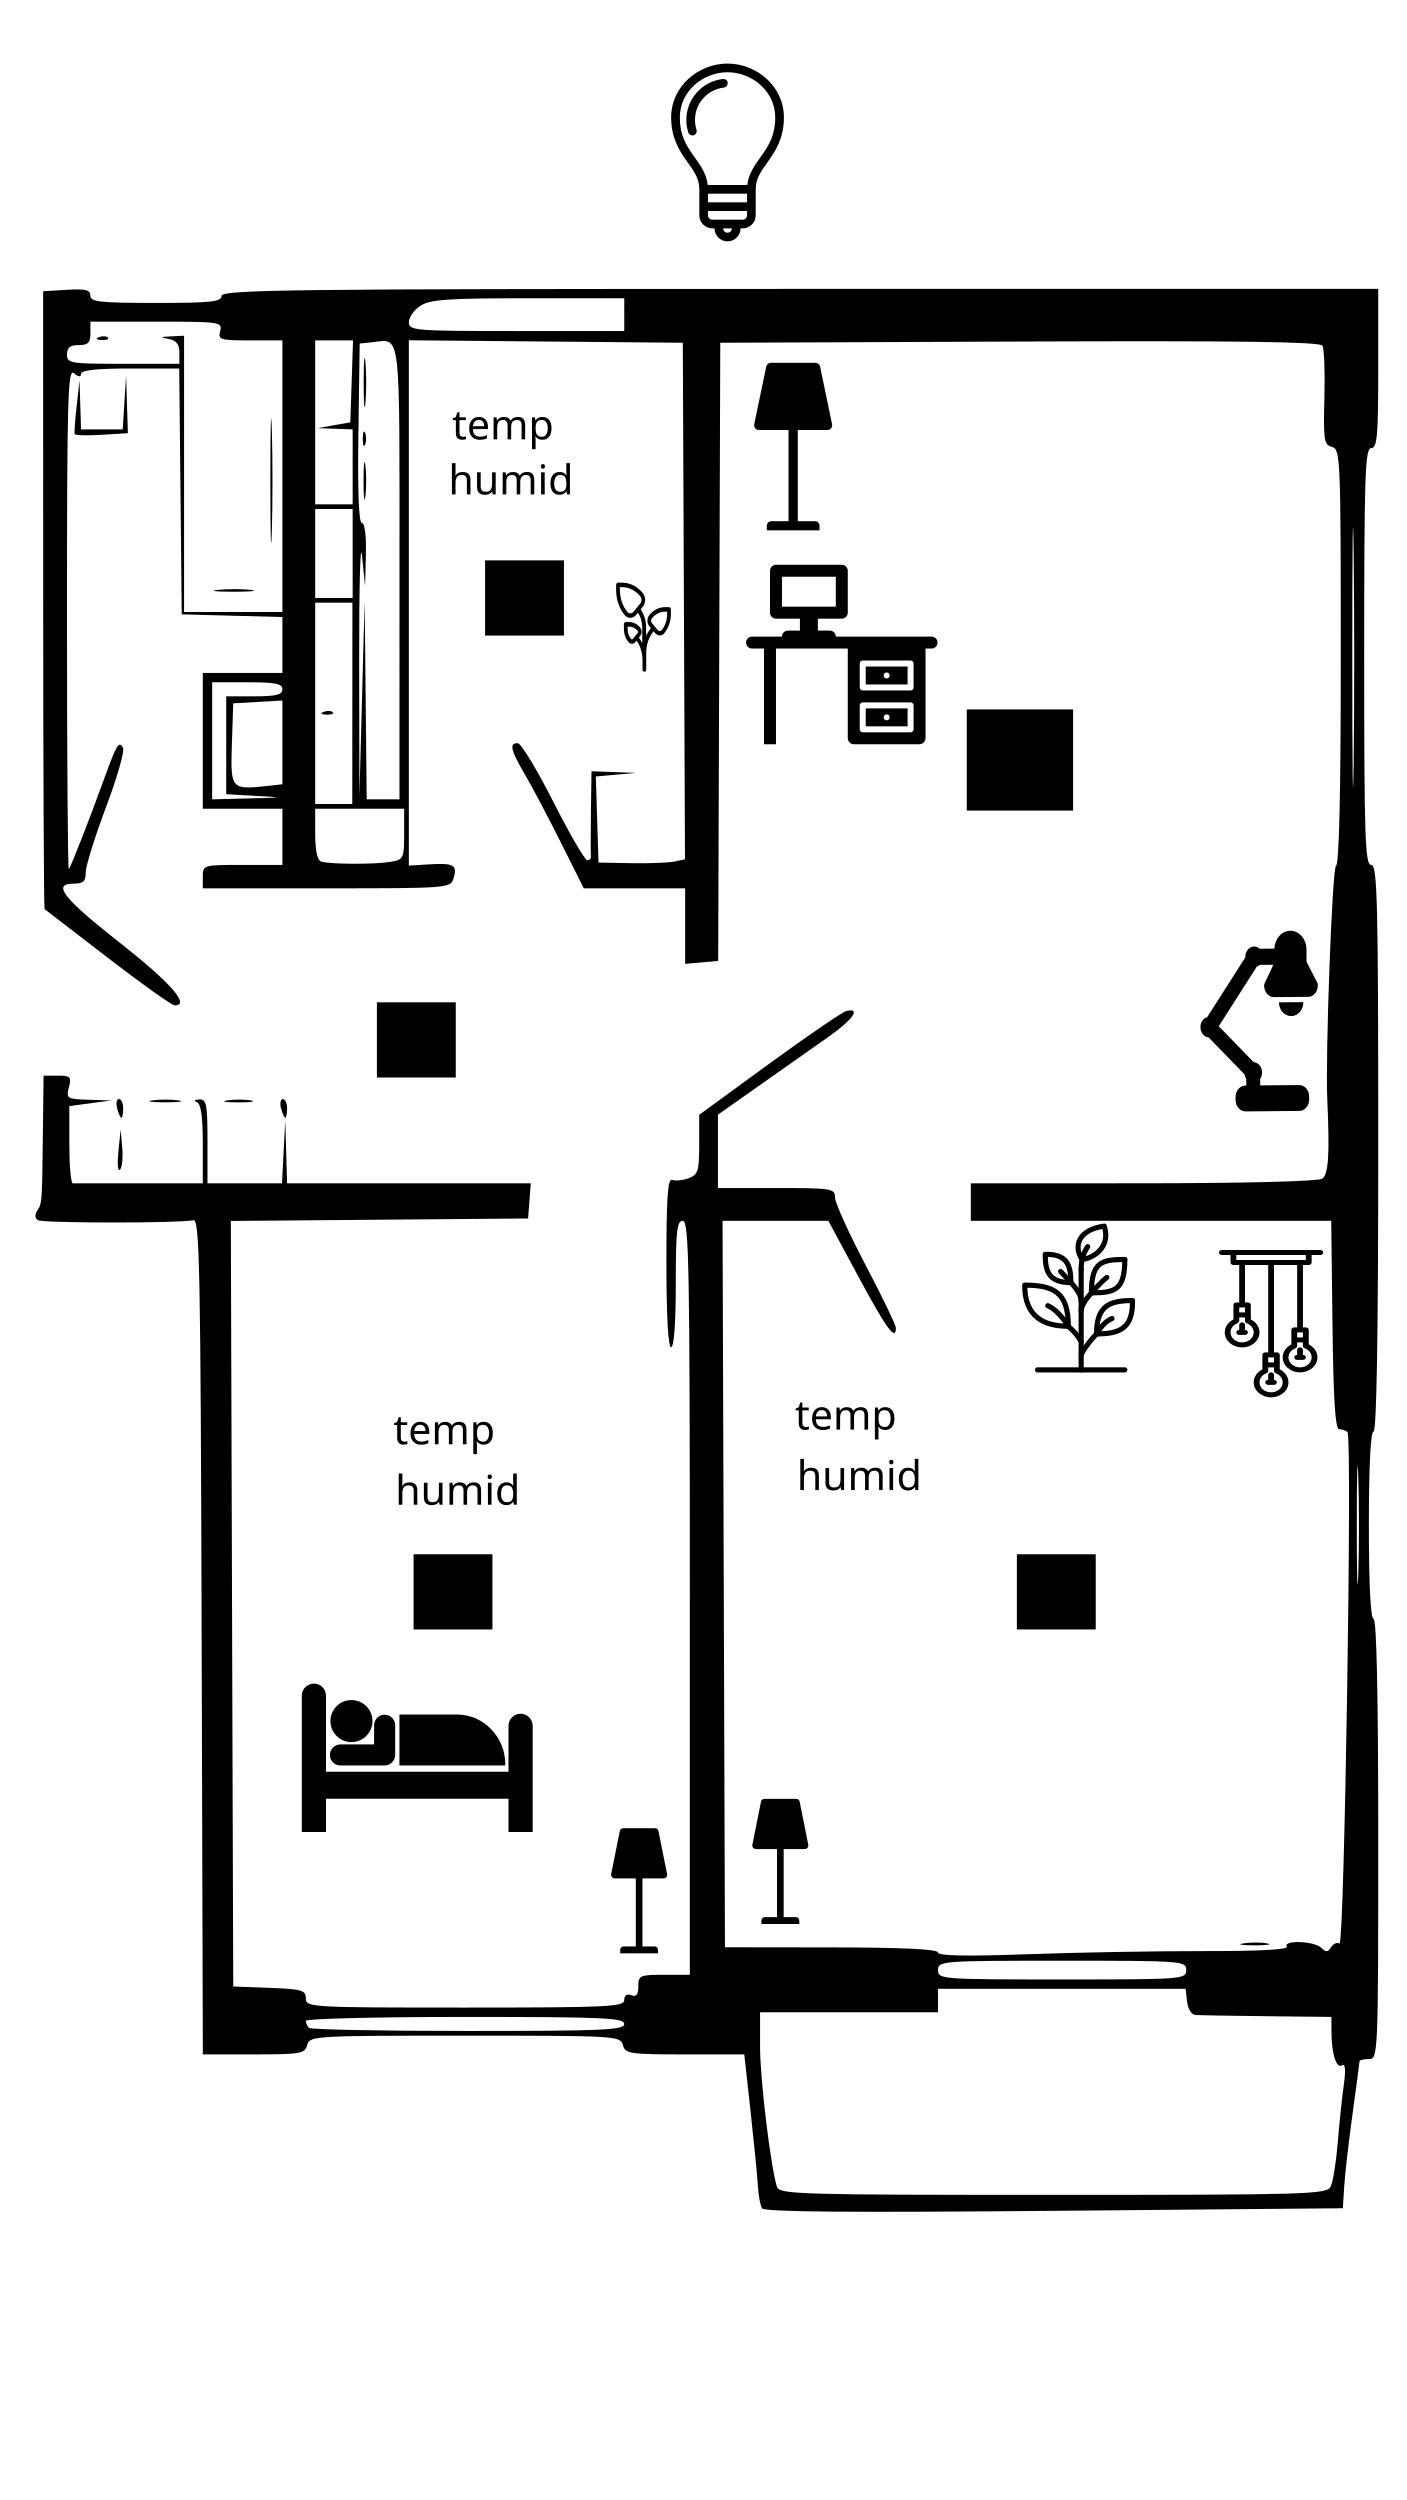
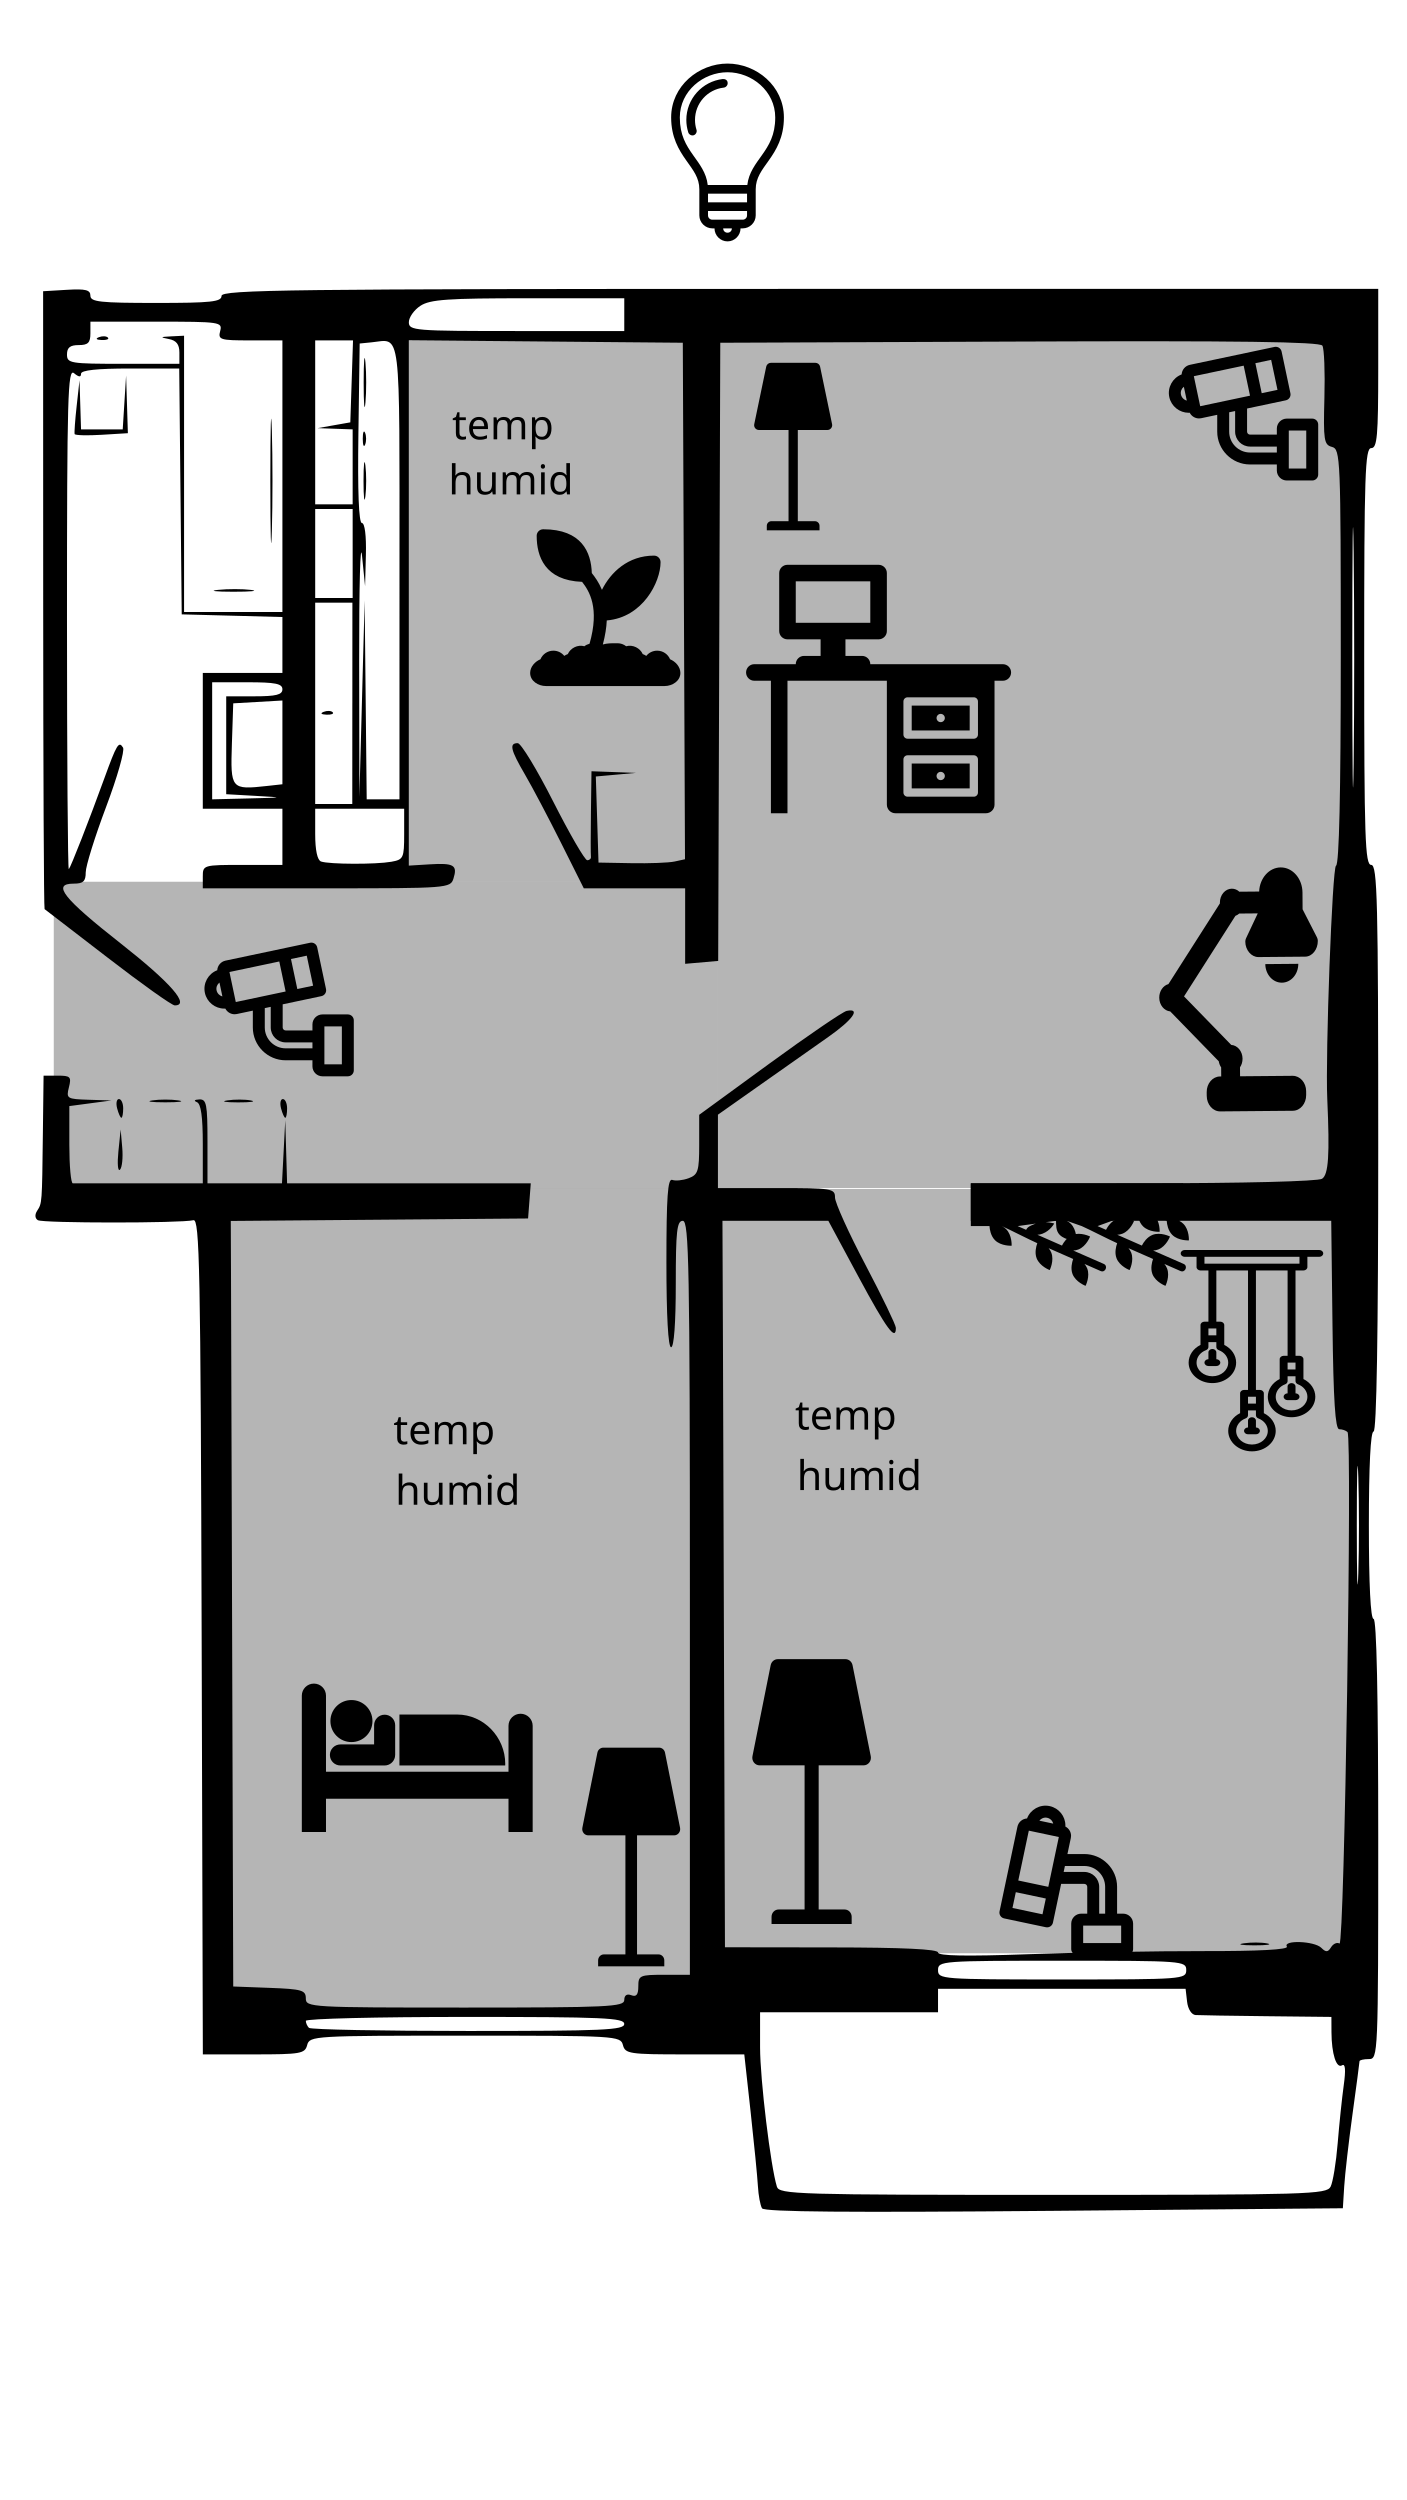
- <svg xmlns="http://www.w3.org/2000/svg" width="1440" height="2559" viewBox="0 0 1440 2559" version="1.1" id="svg8">
-   <defs id="defs2" />
+ <svg xmlns="http://www.w3.org/2000/svg" xmlns:xlink="http://www.w3.org/1999/xlink" width="1440" height="2559" viewBox="0 0 1440 2559" version="1.1" id="svg8">
+   <defs id="defs2">
+     <linearGradient id="linearGradient4619">
+       <stop style="stop-color:#000000;stop-opacity:1;" offset="0" id="stop4615" />
+       <stop style="stop-color:#000000;stop-opacity:0;" offset="1" id="stop4617" />
+     </linearGradient>
+     <radialGradient xlink:href="#linearGradient4619" id="radialGradient4623" cx="1058.161" cy="-73.185" fx="1058.161" fy="-73.185" r="318.552" gradientTransform="matrix(1,0,0,1.175269,0,12.82711)" gradientUnits="userSpaceOnUse" />
+   </defs>
+   <g id="layer2">
+     <rect id="light.living_room_panel" width="648.546" height="782.336" x="739.608" y="1217.017" style="opacity:0.291;fill:#000000;fill-opacity:1;stroke-width:1.031" ry="0" />
+     <rect id="light.pc_room_panel_3" width="643.317" height="872.858" x="734.874" y="343.217" style="opacity:0.291;fill:#000000;fill-opacity:1;stroke-width:1.085" ry="0" />
+     <rect id="light.hallway_panel" width="679.84" height="313.524" x="55.034" y="902.551" style="opacity:0.291;fill:#000000;fill-opacity:1;stroke-width:0.668" ry="0" />
+     <rect id="light.bedroom_panel" width="469.825" height="845.397" x="236.288" y="1216.038" style="opacity:0.291;fill:#000000;fill-opacity:1;stroke-width:0.912" ry="0" />
+     <rect id="light.kitchen_panel" width="282.655" height="554.282" x="418.5" y="348.302" style="opacity:0.291;fill:#000000;fill-opacity:1;stroke-width:0.573" ry="0" />
+   </g>
  <g id="layer1" transform="translate(0,1697.2)">
    <path style="fill:#000000;stroke-width:4.794" d="m 780.024,563.232 c -1.772,-2.867 -3.674,-13.066 -4.225,-22.664 -0.551,-9.598 -3.915,-43.875 -7.475,-76.171 l -6.472,-58.721 H 700.987 c -56.834,0 -61.031,-0.634 -63.372,-9.587 -2.444,-9.344 -6.539,-9.587 -161.592,-9.587 -155.053,0 -159.148,0.243 -161.592,9.587 -2.313,8.846 -6.539,9.587 -54.651,9.587 h -52.144 l -1.225,-427.825 c -1.08,-377.476 -2.07,-427.615 -8.415,-426.045 -12.76,3.157 -154.142,3.118 -159.259,-0.036 -2.984,-1.845 -3.279,-5.651 -0.741,-9.587 5.101,-7.912 5.015,-6.749 5.896,-79.629 l 0.71,-58.723 h 14.472 c 13.043,0 14.175,1.183 11.464,11.984 -2.883,11.487 -2.042,12.014 20.281,12.704 l 23.289,0.719 -21.571,2.875 -21.571,2.875 v 39.547 c 0,21.751 1.618,39.547 3.595,39.547 1.977,0 32.716,0 68.308,0 h 64.713 v -40.346 c 0,-27.791 -1.864,-41.098 -5.992,-42.764 -3.579,-1.444 -2.615,-2.57 2.397,-2.796 7.396,-0.333 8.389,4.728 8.389,42.764 v 43.142 h 38.129 38.129 l 1.678,-32.356 1.678,-32.357 0.938,32.357 0.939,32.356 h 124.714 124.714 l -1.379,17.976 -1.379,17.976 -152.126,1.266 -152.126,1.266 1.227,391.806 1.227,391.806 37.15,1.4 c 33.212,1.252 37.15,2.395 37.15,10.785 0,9.134 4.363,9.386 162.981,9.386 146.499,0 162.981,-0.779 162.981,-7.703 0,-4.878 2.637,-6.691 7.19,-4.944 5.195,1.993 7.19,-0.525 7.19,-9.074 0,-11.148 1.527,-11.833 26.365,-11.833 h 26.365 V -61.688 c 0,-339.81 -0.859,-385.881 -7.19,-385.881 -6.036,0 -7.19,10.386 -7.19,64.713 0,39.946 -1.835,64.713 -4.794,64.713 -3.019,0 -4.794,-32.128 -4.794,-86.797 0,-67.457 1.335,-86.289 5.992,-84.517 3.296,1.254 10.845,0.476 16.777,-1.73 9.632,-3.58 10.785,-7.265 10.785,-34.447 v -30.438 l 71.829,-52.406 c 39.506,-28.823 75.098,-53.103 79.094,-53.956 14.926,-3.184 6.436,8.929 -18.587,26.519 -14.219,9.995 -45.496,32.017 -69.507,48.937 l -43.655,30.764 v 37.544 37.544 h 59.919 c 56.899,0 59.919,0.487 59.919,9.672 0,5.319 14.021,36.319 31.158,68.887 17.137,32.568 31.158,61.651 31.158,64.628 0,14.038 -9.611,0.913 -38.157,-52.112 l -30.966,-57.52 H 793.757 739.608 l 1.228,371.797 1.228,371.797 109.053,0.145 c 73.366,0.091 109.053,1.799 109.053,5.209 0,3.502 28.522,4.043 92.276,1.752 50.752,-1.825 131.75,-3.257 179.995,-3.183 56.377,0.091 86.677,-1.551 84.803,-4.585 -4.302,-6.961 28.181,-5.825 35.238,1.232 4.74,4.74 6.778,4.615 10.01,-0.614 2.232,-3.611 6.107,-5.3 8.611,-3.752 5.006,3.094 13.191,-518.596 8.214,-523.573 -1.598,-1.598 -5.423,-2.907 -8.499,-2.907 -4.054,0 -5.947,-29.327 -6.882,-106.657 l -1.29,-106.657 H 1178.187 993.727 v -19.174 -19.174 l 176.163,-0.072 c 102.573,-0.036 179.167,-1.971 183.353,-4.616 6.625,-4.185 7.942,-24.267 5.355,-81.594 -2.062,-45.685 5.123,-237.578 8.944,-238.851 3.208,-1.069 4.876,-74.282 4.876,-213.98 0,-203.869 -0.36,-212.449 -9.019,-214.713 -8.185,-2.14 -8.9,-6.795 -7.731,-50.285 0.708,-26.359 -0.223,-50.372 -2.071,-53.362 -2.461,-3.982 -85.358,-5.106 -309.842,-4.202 l -306.482,1.234 -1.069,316.374 -1.069,316.375 -16.908,1.488 -16.908,1.487 v -38.638 -38.638 h -51.875 -51.875 l -23.387,-46.737 c -12.863,-25.706 -29.426,-57.078 -36.806,-69.717 -14.824,-25.388 -16.383,-32.146 -7.414,-32.146 3.303,0 19.672,26.964 36.377,59.919 16.705,32.956 32.338,59.92 34.74,59.92 2.403,0 4.113,-1.618 3.801,-3.595 -0.312,-1.977 -0.312,-22.47 0,-45.539 l 0.567,-41.944 22.769,0.837 22.769,0.837 -20.549,1.844 -20.549,1.843 1.375,44.056 1.375,44.056 33.555,0.63 c 18.455,0.348 38.371,-0.417 44.258,-1.698 l 10.703,-2.328 -1.116,-264.345 -1.116,-264.345 -140.211,-1.27 -140.211,-1.27 v 268.873 268.874 l 21.415,-1.317 c 24.687,-1.518 28.608,0.846 24.238,14.612 -3.091,9.738 -5.834,9.948 -129.864,9.948 H 207.583 v -11.984 c 0,-11.843 0.48,-11.984 40.745,-11.984 h 40.745 v -28.761 -28.761 h -40.745 -40.745 v -69.507 -69.507 h 40.745 40.745 v -28.599 -28.599 l -51.531,-1.361 -51.531,-1.361 -1.277,-125.831 -1.277,-125.831 h -50.253 c -33.961,0 -50.253,1.745 -50.253,5.38 0,3.717 -2.222,3.536 -7.19,-0.587 -6.376,-5.292 -7.19,23.225 -7.19,251.873 0,141.813 0.833,256.942 1.85,255.844 2.089,-2.255 20.775,-50.022 36.287,-92.76 12.801,-35.267 14.9,-38.729 19.235,-31.716 1.895,3.065 -5.925,30.437 -17.377,60.826 -11.452,30.389 -20.821,60.467 -20.821,66.841 0,9.255 -2.485,11.589 -12.335,11.589 -22.562,0 -10.904,14.809 48.29,61.344 51.141,40.204 71.268,63.289 55.179,63.289 -2.973,0 -33.861,-21.983 -68.641,-48.852 -34.78,-26.868 -63.851,-49.233 -64.602,-49.7 -0.75,-0.466 -1.393,-142.962 -1.429,-316.657 l -0.072,-315.809 24.199,-1.449 c 19.299,-1.156 24.199,0.055 24.199,5.992 0,6.371 9.648,7.441 67.11,7.441 56.457,0 67.11,-1.141 67.11,-7.19 0,-6.353 68.974,-7.19 592.004,-7.19 h 592.004 v 81.491 c 0,69.24 -1.082,81.49 -7.19,81.49 -6.284,0 -7.19,26.897 -7.19,213.313 0,186.416 0.906,213.313 7.19,213.313 6.312,0 7.19,35.419 7.19,290.01 0,190.144 -1.651,290.01 -4.793,290.01 -3.036,0 -4.793,35.153 -4.793,95.871 0,60.718 1.757,95.871 4.793,95.871 3.128,0 4.793,78.295 4.793,225.297 0,222.101 -0.145,225.297 -9.587,225.297 -5.273,0 -9.587,1.004 -9.587,2.232 0,1.228 -3.21,25.495 -7.132,53.927 -3.923,28.433 -7.756,61.783 -8.518,74.113 l -1.386,22.417 -295.655,2.644 c -210.453,1.882 -296.583,1.141 -298.877,-2.57 z m 581.979,-22.139 c 2.367,-4.614 5.625,-24.567 7.241,-44.34 1.616,-19.773 4.409,-46.535 6.207,-59.47 2.206,-15.872 1.641,-22.513 -1.734,-20.427 -5.835,3.606 -10.728,-11.745 -10.821,-33.95 l -0.073,-15.579 -65.911,-0.73 c -36.251,-0.402 -69.147,-0.94 -73.102,-1.198 -4.126,-0.268 -7.837,-6.086 -8.707,-13.651 l -1.516,-13.182 H 1086.876 960.165 v 11.984 11.984 h -91.078 -91.077 v 35.983 c 0,32.574 10.769,121.724 17.224,142.577 2.434,7.864 20.111,8.389 282.527,8.389 261.766,0 280.211,-0.544 284.235,-8.389 z M 639.004,374.517 c 0,-6.25 -21.305,-7.19 -162.981,-7.19 -89.639,0 -162.981,1.797 -162.981,3.995 0,2.197 1.439,5.433 3.196,7.19 1.757,1.757 75.099,3.196 162.981,3.196 138.835,0 159.785,-0.942 159.785,-7.19 z M 1214.23,319.391 c 0,-9.346 -3.196,-9.587 -127.029,-9.587 -123.833,0 -127.029,0.241 -127.029,9.587 0,9.346 3.196,9.587 127.029,9.587 123.834,0 127.029,-0.241 127.029,-9.587 z m 176.143,-504.521 c -0.855,-27.024 -1.553,-4.913 -1.553,49.134 0,54.047 0.699,76.158 1.553,49.134 0.855,-27.024 0.855,-71.244 0,-98.268 z M 400.524,-815.096 c 12.471,-2.22 13.182,-3.749 13.182,-28.33 v -25.984 h -45.539 -45.539 v 25.965 c 0,16.45 2.196,26.739 5.992,28.077 8.321,2.933 55.943,3.113 71.903,0.272 z M 1385.596,-1131.53 c -0.761,-60.159 -1.384,-12.311 -1.386,106.329 -10e-4,118.641 0.621,167.862 1.384,109.381 0.763,-58.481 0.763,-155.551 0,-215.71 z m -1024.931,154.265 0.054,-103.061 h -19.049 -19.049 v 103.061 103.062 h 18.987 18.987 l 0.054,-103.062 z m -29.348,8.709 c 3.46,-1.384 7.595,-1.214 9.188,0.379 1.593,1.592 -1.237,2.726 -6.291,2.518 -5.584,-0.23 -6.72,-1.366 -2.896,-2.896 z m -69.806,86.01 -29.96,-1.701 v -50.104 -50.104 h 28.761 c 22.37,0 28.761,-1.598 28.761,-7.191 0,-5.752 -7.19,-7.19 -35.952,-7.19 h -35.952 v 59.92 59.919 l 37.15,-0.924 c 36.713,-0.913 36.797,-0.944 7.19,-2.626 z m 147.402,-228.615 c 0,-255.937 2.106,-238.683 -28.761,-235.612 l -11.984,1.192 -1.303,91.882 c -0.853,60.203 0.386,91.882 3.595,91.882 2.932,0 4.565,12.985 4.07,32.356 l -0.828,32.357 -3.139,-31.158 c -1.727,-17.137 -3.038,31.398 -2.915,107.855 l 0.223,139.013 2.691,-100.665 2.691,-100.665 1.051,101.863 1.051,101.863 h 16.777 16.777 z m -36.814,-93.797 c 0,-17.137 0.87,-24.148 1.933,-15.579 1.063,8.569 1.063,22.59 0,31.158 -1.063,8.568 -1.933,1.558 -1.933,-15.579 z m -0.777,-43.142 c 0,-6.591 1.087,-9.287 2.418,-5.992 1.33,3.296 1.33,8.688 0,11.984 -1.33,3.296 -2.418,0.6 -2.418,-5.992 z m 0.919,-57.523 c 0,-22.41 0.826,-31.578 1.835,-20.373 1.009,11.205 1.009,29.54 0,40.745 -1.009,11.205 -1.835,2.037 -1.835,-20.373 z m -83.165,368.329 v -42.868 l -25.166,1.449 -25.166,1.449 -1.381,41.587 c -1.536,46.29 -0.881,47.068 36.133,42.975 l 15.579,-1.723 z m 0,-272.458 v -139.013 h -33.106 c -30.746,0 -32.927,-0.683 -30.599,-9.587 2.42,-9.253 0.145,-9.587 -65.162,-9.587 H 92.539 v 11.984 c 0,9.587 -2.397,11.984 -11.984,11.984 -8.788,0 -11.984,2.557 -11.984,9.587 0,9.054 3.196,9.587 57.523,9.587 h 57.523 v -11.65 c 0,-8.271 -3.129,-12.253 -10.785,-13.728 -9.247,-1.781 -8.906,-2.171 2.397,-2.73 l 13.182,-0.652 v 141.41 141.41 h 50.332 50.332 z m -65.804,116.34 c 9.946,-1.038 25.045,-1.02 33.555,0.036 8.51,1.058 0.373,1.908 -18.083,1.887 -18.455,-0.016 -25.418,-0.888 -15.472,-1.925 z m 53.46,-111.547 c 0,-56.684 0.694,-79.873 1.54,-51.531 0.848,28.342 0.848,74.719 0,103.061 -0.848,28.342 -1.54,5.153 -1.54,-51.531 z m -175.503,-147.081 c 3.46,-1.384 7.595,-1.214 9.188,0.379 1.593,1.593 -1.239,2.726 -6.292,2.518 -5.584,-0.23 -6.72,-1.366 -2.896,-2.896 z m 259.751,221.381 v -45.539 h -19.174 -19.174 v 45.539 45.539 h 19.174 19.174 z m 0,-88.681 v -38.349 l -17.976,-0.63 -17.976,-0.63 16.777,-2.964 16.777,-2.964 1.384,-41.944 1.384,-41.944 h -19.361 -19.361 v 83.887 83.887 h 19.174 19.174 z m 278.026,-155.79 v -16.777 h -98.437 c -82.542,0 -100.344,1.25 -110.252,7.742 -6.499,4.258 -11.815,11.808 -11.815,16.777 0,8.59 5.438,9.036 110.252,9.036 H 639.004 Z M 1273.018,291.984 c 7.287,-1.102 18.072,-1.073 23.968,0.072 5.896,1.138 -0.073,2.039 -13.248,2.003 -13.182,-0.036 -18.006,-0.968 -10.72,-2.069 z m -1151.835,-810.489 2.312,-22.547 1.627,18.607 c 0.895,10.234 -0.145,20.38 -2.312,22.547 -2.166,2.166 -2.899,-6.207 -1.627,-18.607 z m -1.27,-44.118 c -1.379,-5.273 -0.553,-9.587 1.838,-9.587 2.39,0 4.345,4.314 4.345,9.587 0,5.273 -0.826,9.587 -1.838,9.587 -1.011,0 -2.966,-4.314 -4.345,-9.587 z m 167.774,0 c -1.379,-5.273 -0.553,-9.587 1.838,-9.587 2.39,0 4.345,4.314 4.345,9.587 0,5.273 -0.826,9.587 -1.838,9.587 -1.011,0 -2.966,-4.314 -4.345,-9.587 z m -131.632,-8.227 c 7.25,-1.098 19.114,-1.098 26.365,0 7.25,1.098 1.319,1.997 -13.182,1.997 -14.5,0 -20.432,-0.899 -13.182,-1.997 z m 76.763,-0.005 c 7.286,-1.102 18.072,-1.073 23.968,0.072 5.896,1.138 -0.072,2.039 -13.248,2.003 -13.182,-0.036 -18.006,-0.967 -10.72,-2.069 z M 76.397,-1252.894 c -0.458,-1.319 0.478,-14.261 2.08,-28.761 l 2.913,-26.364 0.781,25.166 0.781,25.166 h 21.332 21.332 l 1.73,-27.563 1.73,-27.563 0.906,29.516 0.906,29.516 -26.829,1.641 c -14.756,0.904 -27.204,0.564 -27.662,-0.755 z" id="path3702" />
-     <rect id="light.pc_room_panel_2" width="108.834" height="103.525" x="989.573" y="-971.011" style="stroke-width:2.628" />
    <text xml:space="preserve" style="font-style:normal;font-weight:normal;font-size:105.112px;line-height:1.25;font-family:sans-serif;letter-spacing:0px;word-spacing:0px;fill:#000000;fill-opacity:1;stroke:none;stroke-width:2.628" x="462.754" y="-1247.467" id="sensor.kitchen_temperature">
      <tspan id="tspan3710" x="462.754" y="-1247.467" style="font-size:42.045px;stroke-width:2.628">temp</tspan>
    </text>
-     <rect id="light.kitchen_panel" width="80.711" height="76.957" x="496.54" y="-1123.584" style="stroke-width:2.508" />
    <text xml:space="preserve" style="font-style:normal;font-weight:normal;font-size:42.045px;line-height:1.25;font-family:sans-serif;letter-spacing:0px;word-spacing:0px;fill:#000000;fill-opacity:1;stroke:none;stroke-width:2.628" x="459" y="-1191.157" id="sensor.kitchen_humidity">
      <tspan id="tspan3716" x="459" y="-1191.157" style="stroke-width:2.628">humid</tspan>
    </text>
-     <rect style="stroke-width:2.508" y="-106.249" x="1040.871" height="76.957" width="80.711" id="light.living_room_panel" />
-     <rect id="light.bedroom_panel" width="80.711" height="76.957" x="423.337" y="-106.249" style="stroke-width:2.508" />
-     <g id="light.plants" transform="matrix(2.627803,0,0,2.627803,1046.237,-444.7889)" style="fill:none;fill-rule:evenodd;stroke:none;stroke-width:1;stroke-linecap:round;stroke-linejoin:round">
-       <g id="g3760" transform="translate(-487,-644)" style="stroke:#000000;stroke-width:2">
-         <g id="g3758" transform="translate(488,645)">
-           <path id="path3728" d="M 5,56 H 39" />
-           <path id="path3730" d="m 22,56 v -39" />
-           <path id="path3732" d="m 17,39 c 1.067,1.138 3.094,2.563 5,6" />
-           <path id="path3734" d="m 17,39 c 0,-12.954 -5.435,-16 -17,-16 0,12.505 7.642,16 17,16 z" />
-           <path id="path3736" d="m 17,39 c -2.396,-3.75 -5,-6.625 -8,-8" />
-           <path id="path3738" d="m 28,42 c -1.875,2 -4.156,4.53 -6,8" />
-           <path id="path3740" d="m 28,42 c 0,-10.888 4.9,-13 14,-13 0.171,10.555 -4.575,13 -14,13 z" />
-           <path id="path3742" d="m 28,42 c 1.594,-2.656 3.344,-4.844 6,-6" />
-           <path id="path3744" d="m 22,17 c 0.029,-3.777 0.678,-6.159 2.55,-9" />
-           <path id="path3746" d="m 31,2e-4 c 2.547,7.859 -3.741,12.403 -8.625,13 C 18.741,7.602 21.25,1.328 31,2e-4" />
-           <path id="path3748" d="m 18,22 c -8.375,0 -10,-4 -10,-11 8.119,-0.132 10,3.75 10,11 z" />
-           <path id="path3750" d="m 14,17.667 4,4.333 c 0,0 4,4 4,7" />
-           <path id="path3752" d="m 22,33 c 0,-1.944 2.035,-4.868 4,-7 0.752,-0.816 3.531,-4.063 6,-6" />
-           <path id="path3754" d="m 39,13 c 0,11.962 -3.882,13 -13,13" />
-           <path id="path3756" d="m 26,26 c 0,-11.962 3.882,-13 13,-13" />
-         </g>
-       </g>
-     </g>
-     <g id="light.living_room_sofa" data-name="Ebene 2" transform="matrix(0.9727232,0,0,1.011742,770.0519,144.1051)">
+     <g id="light.living_room_sofa" data-name="Ebene 2" transform="matrix(2.058781,0,0,2.141366,770.0478,1.09474)">
      <g id="g3794">
        <path id="path3792" d="M 33,50.77 H 55.35 A 3.63,3.63 0 0 0 58.9,46.4 L 49.84,2.89 A 3.64,3.64 0 0 0 46.29,0 H 12.7 A 3.64,3.64 0 0 0 9.14,2.89 L 0.08,46.4 a 3.63,3.63 0 0 0 3.55,4.37 H 26 v 68.9 H 13.07 a 3.5,3.5 0 0 0 -3.5,3.5 v 3.43 h 39.84 v -3.43 a 3.5,3.5 0 0 0 -3.5,-3.5 H 33 Z" />
      </g>
    </g>
-     <g transform="matrix(0.9727232,0,0,1.011742,625.5227,174.1371)" data-name="Ebene 2" id="light.bedroom_corner">
+     <g transform="matrix(1.700234,0,0,1.768436,595.9645,91.6873)" data-name="Ebene 2" id="light.bedroom_corner">
      <g id="g3811">
        <path d="M 33,50.77 H 55.35 A 3.63,3.63 0 0 0 58.9,46.4 L 49.84,2.89 A 3.64,3.64 0 0 0 46.29,0 H 12.7 A 3.64,3.64 0 0 0 9.14,2.89 L 0.08,46.4 a 3.63,3.63 0 0 0 3.55,4.37 H 26 v 68.9 H 13.07 a 3.5,3.5 0 0 0 -3.5,3.5 v 3.43 h 39.84 v -3.43 a 3.5,3.5 0 0 0 -3.5,-3.5 H 33 Z" id="path3809" />
      </g>
    </g>
-     <g id="light.tradfri_bulb_e27_ws_opal_980lm_4" transform="matrix(0.3571896,-0.00316246,0.00272937,0.4138662,1194.558,-757.1022)">
+     <g id="light.tradfri_bulb_e27_ws_opal_980lm_4" transform="matrix(0.4824168,-0.00427119,0.00368626,0.5589637,1140.441,-826.3585)">
      <path id="path3815" d="m 430.866,168.246 c 0,-2.213 -0.587,-4.386 -1.702,-6.297 L 399,110.227 V 79.582 c 0,-25.578 -20.635,-46.387 -46,-46.387 -24.505,0 -44.591,19.424 -45.925,43.805 h -42.019 c -4.369,-3.536 -9.93,-5.658 -15.988,-5.658 -14.047,0 -25.435,11.389 -25.435,25.436 0,0.435 0.011,0.867 0.033,1.297 l -110.34,146.926 c -11.28,2.604 -19.692,12.706 -19.692,24.776 0,13.273 10.169,24.167 23.141,25.328 l 102.256,92.123 c 0.734,4.158 2.477,7.967 4.97,11.166 V 415 h -2.552 C 205.762,415 193,427.674 193,443.252 v 7.104 C 193,466.15 205.762,479 221.448,479 H 375.552 C 391.238,479 404,466.15 404,450.355 v -7.104 C 404,427.674 391.238,415 375.552,415 H 264 v -16.431 c 3.442,-4.339 5.504,-9.823 5.504,-15.792 0,-13.506 -10.528,-24.548 -23.825,-25.379 L 146.227,267.8 256.363,121.146 c 2.974,-0.89 5.719,-2.307 8.126,-4.146 h 39.325 l -25.26,45.515 c -1.03,1.855 -1.57,3.943 -1.57,6.065 0,15.405 12.689,28.42 27.708,28.42 h 99.116 c 14.92,0 27.058,-12.899 27.058,-28.754 z" />
      <path id="path3817" d="m 389.126,210 c 0,0 0.001,-0.042 0.002,-0.091 -10e-4,0.03 -0.003,0.061 -0.002,0.091 z" />
      <path id="path3819" d="m 389.128,209.909 c 0,-0.056 0.004,-0.11 0.004,-0.166 0,-0.053 -0.003,0.072 -0.004,0.166 z" />
      <path id="path3821" d="m 319,209.617 c 0,-0.041 0,-0.062 0,-0.041 0,0.014 0,0.028 0,0.041 z" />
      <path id="path3823" d="m 319.077,210 h 0.005 c -10e-4,-0.128 -0.01,-0.255 -0.01,-0.383 0.002,0.112 0.005,0.383 0.005,0.383 z" />
      <path id="path3825" d="m 354.102,244.273 c 19.261,0 34.885,-15.049 35.023,-34.273 h -70.043 c 0.228,19.146 15.815,34.273 35.02,34.273 z" />
    </g>
-     <path id="light.kitchen_grower" d="m 684.766,-1075.74 h -3.979 c -6.063,0 -11.842,2.887 -16.105,8.083 -1.232,1.501 -1.99,3.58 -1.99,5.774 0,2.194 0.663,4.157 1.99,5.658 l 1.611,1.963 -0.284,0.346 c -1.8,2.194 -3.411,4.734 -4.642,7.39 v -8.43 c 0,-6.813 -1.989,-13.395 -5.59,-18.475 l 2.179,-2.656 c 1.516,-1.848 2.368,-4.388 2.368,-7.044 0,-2.656 -0.853,-5.196 -2.368,-7.044 -5.684,-6.813 -13.169,-10.623 -21.127,-10.623 h -4.263 c -1.042,0 -1.895,1.039 -1.895,2.309 v 5.196 c 0,9.7 3.126,18.822 8.716,25.635 1.611,1.963 3.695,2.887 5.779,2.887 2.084,0 4.168,-0.924 5.779,-2.887 l 1.989,-2.425 c 2.937,4.272 4.453,9.584 4.453,15.242 v 16.05 c -0.947,-2.078 -2.084,-3.926 -3.411,-5.774 l 1.232,-1.501 c 0.947,-1.155 1.516,-2.656 1.516,-4.388 0,-1.732 -0.568,-3.233 -1.516,-4.388 -3.032,-3.695 -7.011,-5.658 -11.179,-5.658 h -3.505 c -1.042,0 -1.895,1.039 -1.895,2.309 v 4.503 c 0,5.196 1.611,10.046 4.642,13.626 0.947,1.155 2.179,1.848 3.6,1.848 1.326,0 2.653,-0.693 3.6,-1.848 l 1.137,-1.386 c 3.884,5.543 6.063,12.471 6.063,19.861 v 9.7 c 0,1.27 0.853,2.309 1.895,2.309 1.042,0 1.895,-1.039 1.895,-2.309 v -9.469 -7.737 c 0,-8.198 2.653,-15.819 7.295,-21.593 l 0.284,-0.346 1.611,1.963 c 1.232,1.501 2.937,2.31 4.737,2.31 1.8,0 3.411,-0.808 4.642,-2.425 4.263,-5.196 6.726,-12.24 6.726,-19.63 v -4.85 c -0.095,-1.039 -0.947,-2.078 -1.989,-2.078 z m -36.379,4.85 c -1.705,2.079 -4.547,2.079 -6.253,0 -4.926,-6.004 -7.579,-13.972 -7.579,-22.401 v -2.887 h 2.368 c 6.916,0 13.453,3.349 18.379,9.238 1.705,2.079 1.705,5.543 0,7.621 z m -2.463,27.713 c -2.274,-2.771 -3.505,-6.466 -3.505,-10.392 v -2.194 h 1.8 c 3.221,0 6.253,1.501 8.526,4.272 0.474,0.577 0.474,1.617 0,2.194 l -5.021,6.12 c -0.474,0.577 -1.326,0.577 -1.8,0 z m 36.948,-25.404 c 0,6.235 -1.989,12.009 -5.59,16.397 -1.042,1.27 -2.937,1.27 -3.979,0 l -5.969,-7.275 c -0.568,-0.693 -0.853,-1.501 -0.853,-2.425 0,-0.924 0.284,-1.848 0.853,-2.425 3.6,-4.388 8.337,-6.813 13.453,-6.813 h 2.084 z" style="stroke-width:1.046" />
-     <rect style="stroke-width:2.508" y="-671.227" x="385.797" height="76.957" width="80.711" id="light.hallway_panel" />
    <g id="light.pc_room_monitors_2" data-name="Ebene 2" transform="matrix(1.354665,0,0,1.354665,771.9275,-1325.83)">
      <g id="g3863">
        <path id="path3861" d="M 33,50.77 H 55.35 A 3.63,3.63 0 0 0 58.9,46.4 L 49.84,2.89 A 3.64,3.64 0 0 0 46.29,0 H 12.7 A 3.64,3.64 0 0 0 9.14,2.89 L 0.08,46.4 a 3.63,3.63 0 0 0 3.55,4.37 H 26 v 68.9 H 13.07 a 3.5,3.5 0 0 0 -3.5,3.5 v 3.43 h 39.84 v -3.43 a 3.5,3.5 0 0 0 -3.5,-3.5 H 33 Z" />
      </g>
    </g>
-     <g id="light.desk_leds" transform="matrix(6.123718,0,0,6.123718,763.6756,-1119.072)">
+     <g id="light.desk_leds" transform="matrix(8.477431,0,0,8.477431,763.6756,-1119.072)">
      <path id="path3878" d="M 31,12 H 15 c 0,-0.553 -0.448,-1 -1,-1 H 12 V 9 h 4 c 0.552,0 1,-0.447 1,-1 V 1 C 17,0.447 16.552,0 16,0 H 5 C 4.448,0 4,0.447 4,1 v 7 c 0,0.553 0.448,1 1,1 h 4 v 2 H 7 C 6.448,11 6,11.447 6,12 H 1 c -0.553,0 -1,0.447 -1,1 0,0.553 0.447,1 1,1 H 3 V 30 H 5 V 14 H 17 V 28.959 C 17,29.534 17.467,30 18.041,30 H 28.959 C 29.533,30 30,29.534 30,28.959 V 14 h 1 c 0.553,0 1,-0.447 1,-1 0,-0.553 -0.447,-1 -1,-1 z M 6,2 h 9 V 7 H 6 Z m 22,25.5 c 0,0.276 -0.225,0.5 -0.5,0.5 h -8 C 19.225,28 19,27.776 19,27.5 v -4 C 19,23.224 19.225,23 19.5,23 h 8 c 0.275,0 0.5,0.224 0.5,0.5 z m 0,-7 c 0,0.276 -0.225,0.5 -0.5,0.5 h -8 C 19.225,21 19,20.776 19,20.5 v -4 C 19,16.224 19.225,16 19.5,16 h 8 c 0.275,0 0.5,0.224 0.5,0.5 z" />
      <path id="path3880" d="m 20,27 h 7 v -3 h -7 z m 3.5,-2 C 23.775,25 24,25.224 24,25.5 24,25.776 23.775,26 23.5,26 23.225,26 23,25.776 23,25.5 23,25.224 23.225,25 23.5,25 Z" />
      <path id="path3882" d="m 20,20 h 7 v -3 h -7 z m 3.5,-2 C 23.775,18 24,18.224 24,18.5 24,18.776 23.775,19 23.5,19 23.225,19 23,18.776 23,18.5 23,18.224 23.225,18 23.5,18 Z" />
    </g>
    <text xml:space="preserve" style="font-style:normal;font-weight:normal;font-size:105.112px;line-height:1.25;font-family:sans-serif;letter-spacing:0px;word-spacing:0px;fill:#000000;fill-opacity:1;stroke:none;stroke-width:2.628" x="813.753" y="-233.886" id="sensor.living_room_temperature">
      <tspan id="tspan3898" x="813.753" y="-233.886" style="font-size:42.045px;stroke-width:2.628">temp</tspan>
    </text>
    <text xml:space="preserve" style="font-style:normal;font-weight:normal;font-size:42.045px;line-height:1.25;font-family:sans-serif;letter-spacing:0px;word-spacing:0px;fill:#000000;fill-opacity:1;stroke:none;stroke-width:2.628" x="815.63" y="-171.944" id="sensor.living_room_humidity">
      <tspan id="tspan3902" x="815.63" y="-171.944" style="stroke-width:2.628">humid</tspan>
    </text>
    <text id="sensor.bedroom_temperature" y="-218.87" x="402.69" style="font-style:normal;font-weight:normal;font-size:105.112px;line-height:1.25;font-family:sans-serif;letter-spacing:0px;word-spacing:0px;fill:#000000;fill-opacity:1;stroke:none;stroke-width:2.628" xml:space="preserve">
      <tspan style="font-size:42.045px;stroke-width:2.628" y="-218.87" x="402.69" id="tspan3906">temp</tspan>
    </text>
    <text id="sensor.bedroom_humidity" y="-156.928" x="404.567" style="font-style:normal;font-weight:normal;font-size:42.045px;line-height:1.25;font-family:sans-serif;letter-spacing:0px;word-spacing:0px;fill:#000000;fill-opacity:1;stroke:none;stroke-width:2.628" xml:space="preserve">
      <tspan y="-156.928" x="404.567" id="tspan3910" style="stroke-width:2.628">humid</tspan>
    </text>
    <g id="light.bed_leds" transform="matrix(2.627803,0,0,2.627803,295.701,-29.29233)">
      <path id="path3914" d="m 24.364,43.872 c 4.527,0 8.192,-3.668 8.192,-8.188 0,-4.524 -3.665,-8.189 -8.192,-8.189 -4.521,0 -8.186,3.665 -8.186,8.189 10e-4,4.52 3.666,8.188 8.186,8.188 z" />
      <path id="path3916" d="m 20.075,52.985 h 17.218 c 1.98,0 3.633,-1.406 4.018,-3.277 0.057,-0.275 0.091,-0.563 0.091,-0.856 V 37.308 c 0,-2.265 -1.837,-4.102 -4.103,-4.102 -2.265,0 -4.102,1.837 -4.102,4.102 v 7.477 H 20.075 c -2.266,0 -4.1,1.837 -4.1,4.103 0.001,2.263 1.835,4.097 4.1,4.097 z" />
      <path id="path3918" d="M 84.276,52.329 C 84.276,41.981 75.891,33.14 65.544,33.14 h -22.48 v 19.846 h 41.194 c 0.013,-0.219 0.018,-0.435 0.018,-0.657 z" />
      <path id="path3920" d="m 90.25,32.834 c -2.6,0 -4.705,2.108 -4.705,4.708 V 55.416 H 14.454 V 25.798 c 0,-2.603 -2.105,-4.708 -4.708,-4.708 -2.6,0 -4.708,2.105 -4.708,4.708 V 78.91 h 9.416 V 65.947 H 85.545 V 78.91 h 9.417 V 37.542 c 0,-2.6 -2.112,-4.708 -4.712,-4.708 z" />
    </g>
    <g id="group.non_automatic_lights" transform="matrix(2.219512,0,0,2.219512,633.7201,-3765.879)">
      <path id="path3937" overflow="visible" display="inline" visibility="visible" marker="none" d="m 50,961.362 c -13.23,0 -26,10.285 -26,24.844 0,9.181 3.574,15.016 6.875,19.688 3.301,4.672 6.125,8.104 6.125,13.469 v 12 c 0,3.394 2.814,6 6,6 h 1 c 0,3.289 2.711,6 6,6 3.289,0 6,-2.711 6,-6 h 1 c 3.186,0 6,-2.606 6,-6 v -12 c 0,-5.365 2.824,-8.797 6.125,-13.469 C 72.426,1001.222 76,995.387 76,986.206 76,971.647 63.23,961.362 50,961.362 Z m 0,4 c 11.161,0 22,8.638 22,20.844 0,8.183 -2.926,12.849 -6.125,17.375 -2.872,4.064 -6.115,8.087 -6.75,13.781 h -18.25 c -0.635,-5.694 -3.878,-9.717 -6.75,-13.781 C 30.926,999.055 28,994.389 28,986.206 28,974 38.839,965.362 50,965.362 Z m -2.219,3.125 C 38.339,969.588 31,977.645 31,987.362 c 0,1.942 0.301,3.797 0.844,5.562 0.224,1.085 1.471,1.822 2.531,1.5 1.06,-0.322 1.698,-1.63 1.281,-2.656 C 35.228,990.374 35,988.898 35,987.362 c 0,-7.713 5.759,-14.036 13.219,-14.906 1.047,-0.082 1.925,-1.109 1.844,-2.156 -0.033,-1.378 -1.202,-1.889 -2.281,-1.812 z M 41,1021.362 h 18 v 4 H 41 Z m 0,8 h 18 v 2 c 0,1.202 -0.965,2 -2,2 H 43 c -1.035,0 -2,-0.798 -2,-2 z m 7,8 h 4 c 0,1.143 -0.857,2 -2,2 -1.143,0 -2,-0.857 -2,-2 z" style="color:#000000;text-indent:0;text-transform:none;direction:ltr;baseline-shift:baseline;display:inline;overflow:visible;visibility:visible;fill:#000000;fill-opacity:1;enable-background:accumulate" />
    </g>
-     <g id="light.living_room_dinner_table" transform="matrix(2.965045,0,0,2.556069,1247.714,-417.7)">
+     <g id="light.living_room_dinner_table" transform="matrix(4.052249,0,0,3.493312,1208.575,-417.7)">
      <path id="path79" d="M 35,0 H 31 5 1 C 0.45,0 0,0.45 0,1 0,1.55 0.45,2 1,2 H 4 V 5 C 4,5.55 4.45,6 5,6 H 7 V 21 H 6 c -0.55,0 -1,0.45 -1,1 v 4 1.81 C 3.16,28.87 2,30.84 2,33 c 0,3.31 2.69,6 6,6 3.31,0 6,-2.69 6,-6 0,-2.16 -1.16,-4.13 -3,-5.19 V 26 22 c 0,-0.55 -0.45,-1 -1,-1 H 9 V 6 h 8 v 35 h -1 c -0.55,0 -1,0.45 -1,1 v 4 1.81 c -1.84,1.06 -3,3.04 -3,5.19 0,3.31 2.69,6 6,6 3.31,0 6,-2.69 6,-6 0,-2.16 -1.16,-4.13 -3,-5.19 V 46 42 c 0,-0.55 -0.45,-1 -1,-1 H 19 V 6 h 8 v 25 h -1 c -0.55,0 -1,0.45 -1,1 v 4 1.81 c -1.84,1.06 -3,3.04 -3,5.19 0,3.31 2.69,6 6,6 3.31,0 6,-2.69 6,-6 0,-2.16 -1.16,-4.13 -3,-5.19 V 36 32 c 0,-0.55 -0.45,-1 -1,-1 H 29 V 6 h 2 c 0.55,0 1,-0.45 1,-1 V 2 h 3 C 35.55,2 36,1.55 36,1 36,0.45 35.55,0 35,0 Z M 7,23 h 2 v 2 H 7 Z m 5,10 c 0,2.21 -1.79,4 -4,4 C 5.79,37 4,35.21 4,33 4,31.41 4.94,29.98 6.4,29.34 6.76,29.18 7,28.82 7,28.42 V 27 h 2 v 1.42 c 0,0.4 0.24,0.76 0.6,0.92 1.46,0.64 2.4,2.07 2.4,3.66 z m 5,10 h 2 v 2 h -2 z m 5,10 c 0,2.21 -1.79,4 -4,4 -2.21,0 -4,-1.79 -4,-4 0,-1.59 0.94,-3.02 2.4,-3.66 0.36,-0.16 0.6,-0.52 0.6,-0.92 V 47 h 2 v 1.42 c 0,0.4 0.24,0.76 0.6,0.92 1.46,0.64 2.4,2.07 2.4,3.66 z m 5,-20 h 2 v 2 h -2 z m 5,10 c 0,2.21 -1.79,4 -4,4 -2.21,0 -4,-1.79 -4,-4 0,-1.59 0.94,-3.02 2.4,-3.66 0.36,-0.16 0.6,-0.52 0.6,-0.92 V 37 h 2 v 1.42 c 0,0.4 0.24,0.76 0.6,0.92 1.46,0.64 2.4,2.07 2.4,3.66 z M 30,4 H 6 V 2 h 24 z" />
      <path id="path81" d="M 9,32 V 30 C 9,29.45 8.55,29 8,29 7.45,29 7,29.45 7,30 v 2 c -0.55,0 -1,0.45 -1,1 0,0.55 0.45,1 1,1 h 2 c 0.55,0 1,-0.45 1,-1 0,-0.55 -0.45,-1 -1,-1 z" />
      <path id="path83" d="m 29,42 v -2 c 0,-0.55 -0.45,-1 -1,-1 -0.55,0 -1,0.45 -1,1 v 2 c -0.55,0 -1,0.45 -1,1 0,0.55 0.45,1 1,1 h 2 c 0.55,0 1,-0.45 1,-1 0,-0.55 -0.45,-1 -1,-1 z" />
      <path id="path85" d="m 19,52 v -2 c 0,-0.55 -0.45,-1 -1,-1 -0.55,0 -1,0.45 -1,1 v 2 c -0.55,0 -1,0.45 -1,1 0,0.55 0.45,1 1,1 h 2 c 0.55,0 1,-0.45 1,-1 0,-0.55 -0.45,-1 -1,-1 z" />
    </g>
+     <g id="switch.pc_room_camera" transform="matrix(-0.3397279,0,0,0.3397279,1359.839,-1360.762)">
+       <path id="path76" d="m 31,288.938 v 150.464 c 0,9.941 8.059,18 18,18 h 76.478 c 16.617,0 30.137,-13.52 30.137,-30.137 v -18.124 h 80.708 c 54.541,0 98.913,-44.372 98.913,-98.913 v -50.687 l 48.309,10.211 c 2.188,0.462 4.39,0.69 6.575,0.69 6.03,0 11.94,-1.741 17.114,-5.109 4.681,-3.048 8.38,-7.189 10.852,-12.035 1.074,0.059 2.146,0.09 3.213,0.09 27.515,-0.001 52.352,-19.298 58.373,-47.394 6.23,-29.077 -10.11,-57.859 -37.208,-68.19 -0.826,-13.799 -10.75,-25.939 -24.914,-28.933 L 162.604,54.986 c -4.668,-0.986 -9.543,-0.078 -13.543,2.526 -4.001,2.604 -6.804,6.692 -7.791,11.362 l -26.56,125.657 c -2.056,9.727 4.163,19.277 13.889,21.334 l 116.695,24.666 v 69.697 c 0,4.947 -4.024,8.972 -8.972,8.972 h -80.708 v -18.124 c 0,-16.618 -13.52,-30.138 -30.137,-30.138 H 49 c -9.941,0 -18,8.059 -18,18 z m 413.47,-90.485 c -1.979,9.234 -9.017,16.096 -17.528,18.233 l 8.831,-41.782 c 6.969,5.414 10.647,14.449 8.697,23.549 z m -57.899,35.144 -150.153,-31.737 19.115,-90.435 150.153,31.738 z M 172.77,93.931 220.311,103.98 201.196,194.415 153.655,184.367 Z M 236.322,355.2 c 24.798,0 44.972,-20.174 44.972,-44.972 V 248.14 l 17.941,3.792 v 58.295 c 0,34.69 -28.223,62.913 -62.913,62.913 H 155.614 V 355.2 Z M 67,306.938 h 52.614 V 421.402 H 67 Z" />
+     </g>
+     <g id="switch.living_room_camera" transform="matrix(0,-0.3397279,0.3397279,0,1004.458,314.4837)">
+       <path id="path76-6" d="m 31,288.938 v 150.464 c 0,9.941 8.059,18 18,18 h 76.478 c 16.617,0 30.137,-13.52 30.137,-30.137 v -18.124 h 80.708 c 54.541,0 98.913,-44.372 98.913,-98.913 v -50.687 l 48.309,10.211 c 2.188,0.462 4.39,0.69 6.575,0.69 6.03,0 11.94,-1.741 17.114,-5.109 4.681,-3.048 8.38,-7.189 10.852,-12.035 1.074,0.059 2.146,0.09 3.213,0.09 27.515,-0.001 52.352,-19.298 58.373,-47.394 6.23,-29.077 -10.11,-57.859 -37.208,-68.19 -0.826,-13.799 -10.75,-25.939 -24.914,-28.933 L 162.604,54.986 c -4.668,-0.986 -9.543,-0.078 -13.543,2.526 -4.001,2.604 -6.804,6.692 -7.791,11.362 l -26.56,125.657 c -2.056,9.727 4.163,19.277 13.889,21.334 l 116.695,24.666 v 69.697 c 0,4.947 -4.024,8.972 -8.972,8.972 h -80.708 v -18.124 c 0,-16.618 -13.52,-30.138 -30.137,-30.138 H 49 c -9.941,0 -18,8.059 -18,18 z m 413.47,-90.485 c -1.979,9.234 -9.017,16.096 -17.528,18.233 l 8.831,-41.782 c 6.969,5.414 10.647,14.449 8.697,23.549 z m -57.899,35.144 -150.153,-31.737 19.115,-90.435 150.153,31.738 z M 172.77,93.931 220.311,103.98 201.196,194.415 153.655,184.367 Z M 236.322,355.2 c 24.798,0 44.972,-20.174 44.972,-44.972 V 248.14 l 17.941,3.792 v 58.295 c 0,34.69 -28.223,62.913 -62.913,62.913 H 155.614 V 355.2 Z M 67,306.938 h 52.614 V 421.402 H 67 Z" />
+     </g>
+     <g id="switch.hallway_camera" transform="matrix(-0.3397279,0,0,0.3397279,372.6837,-750.8845)">
+       <path id="path76-6-8" d="m 31,288.938 v 150.464 c 0,9.941 8.059,18 18,18 h 76.478 c 16.617,0 30.137,-13.52 30.137,-30.137 v -18.124 h 80.708 c 54.541,0 98.913,-44.372 98.913,-98.913 v -50.687 l 48.309,10.211 c 2.188,0.462 4.39,0.69 6.575,0.69 6.03,0 11.94,-1.741 17.114,-5.109 4.681,-3.048 8.38,-7.189 10.852,-12.035 1.074,0.059 2.146,0.09 3.213,0.09 27.515,-0.001 52.352,-19.298 58.373,-47.394 6.23,-29.077 -10.11,-57.859 -37.208,-68.19 -0.826,-13.799 -10.75,-25.939 -24.914,-28.933 L 162.604,54.986 c -4.668,-0.986 -9.543,-0.078 -13.543,2.526 -4.001,2.604 -6.804,6.692 -7.791,11.362 l -26.56,125.657 c -2.056,9.727 4.163,19.277 13.889,21.334 l 116.695,24.666 v 69.697 c 0,4.947 -4.024,8.972 -8.972,8.972 h -80.708 v -18.124 c 0,-16.618 -13.52,-30.138 -30.137,-30.138 H 49 c -9.941,0 -18,8.059 -18,18 z m 413.47,-90.485 c -1.979,9.234 -9.017,16.096 -17.528,18.233 l 8.831,-41.782 c 6.969,5.414 10.647,14.449 8.697,23.549 z m -57.899,35.144 -150.153,-31.737 19.115,-90.435 150.153,31.738 z M 172.77,93.931 220.311,103.98 201.196,194.415 153.655,184.367 Z M 236.322,355.2 c 24.798,0 44.972,-20.174 44.972,-44.972 V 248.14 l 17.941,3.792 v 58.295 c 0,34.69 -28.223,62.913 -62.913,62.913 H 155.614 V 355.2 Z M 67,306.938 h 52.614 V 421.402 H 67 Z" />
+     </g>
+     <g id="light.plants" transform="matrix(0,1.769578,-1.769578,0,1230.691,-559.7916)">
+       <path id="path4705" d="m 58.418,38.502 8.049,22.097 c 0.72,-1.625 1.44,-3.268 2.16,-4.892 -1.809,-0.923 -4.929,-2.935 -6.203,-6.175 -1.8,-4.652 0.96,-10.07 0.96,-10.07 0,0 5.686,2.104 7.495,6.784 0.388,0.979 0.563,1.966 0.609,2.944 2.077,-4.726 4.163,-9.479 6.249,-14.224 -1.809,-0.923 -4.92,-2.954 -6.193,-6.185 -1.8,-4.643 0.96,-10.08 0.96,-10.08 0,0 5.677,2.123 7.495,6.785 0.388,0.978 0.572,1.975 0.609,2.954 2.584,-5.88 5.169,-11.75 7.744,-17.639 1.182,-2.677 5.289,-0.877 4.116,1.809 -1.366,3.11 -2.723,6.212 -4.107,9.341 0.748,-0.646 1.615,-1.163 2.575,-1.55 4.661,-1.828 10.099,0.923 10.099,0.923 0,0 -2.142,5.704 -6.803,7.532 -3.24,1.237 -6.831,0.305 -8.741,-0.36 -2.086,4.726 -4.163,9.47 -6.249,14.215 0.747,-0.637 1.615,-1.191 2.565,-1.569 4.662,-1.818 10.107,0.932 10.107,0.932 0,0 -2.142,5.723 -6.821,7.542 -3.23,1.246 -6.821,0.313 -8.731,-0.36 -1.911,4.357 -7.957,16.098 -9.895,20.492 l -3.083,8.759 c 0.425,-0.877 1.006,-1.735 1.735,-2.437 3.517,-3.554 9.609,-3.23 9.609,-3.23 0,0 0.342,6.092 -3.194,9.646 -2.464,2.446 -6.138,2.003 -8.15,2.132 l 3.083,22.199 c 0.72,-1.634 1.44,-3.277 2.16,-4.901 -1.809,-0.914 -2.344,-2.326 -3.609,-5.566 -1.809,-4.643 -0.064,-10.679 -0.064,-10.679 0,0 4.117,2.104 5.926,6.793 0.388,0.96 0.563,1.966 0.609,2.917 2.077,-4.707 4.163,-9.461 6.249,-14.196 -1.809,-0.941 -4.92,-2.963 -6.193,-6.193 -1.8,-4.652 0.96,-10.08 0.96,-10.08 0,0 5.677,2.123 7.495,6.784 0.388,0.988 0.572,1.985 0.609,2.954 2.584,-5.889 5.169,-11.759 7.744,-17.657 1.182,-2.659 5.289,-0.858 4.116,1.818 -1.366,3.101 -2.723,6.212 -4.107,9.332 0.748,-0.618 1.615,-1.154 2.575,-1.55 4.661,-1.828 10.099,0.941 10.099,0.941 0,0 -2.142,5.686 -6.803,7.532 -3.24,1.236 -6.831,0.304 -8.741,-0.36 -2.086,4.717 -4.163,9.452 -6.249,14.196 0.747,-0.628 1.615,-1.173 2.565,-1.542 4.662,-1.827 10.107,0.914 10.107,0.914 0,0 -2.142,5.723 -6.821,7.56 -3.23,1.237 -6.821,0.314 -8.731,-0.378 -1.911,4.375 -7.957,16.116 -9.895,20.51 0.443,-0.887 1.015,-1.735 1.745,-2.456 3.526,-3.554 9.608,-3.212 9.608,-3.212 0,0 0.342,6.092 -3.203,9.637 -2.455,2.437 -6.119,3.046 -8.15,3.175 v 10.8 H 41.749 V 11.143 h 20.602 l 1.034,2.298 c 0.425,-0.877 1.006,-1.735 1.735,-2.446 3.517,-3.554 9.609,-3.222 9.609,-3.222 0,0 0.342,6.092 -3.194,9.627 -2.464,2.455 -6.138,3.055 -8.15,3.194 l -4.966,9.775 c 0.443,-0.886 1.015,-1.726 1.735,-2.446 3.535,-3.572 9.627,-3.24 9.627,-3.24 0,0 0.333,6.101 -3.203,9.636 -2.474,2.456 -6.129,3.055 -8.16,3.203" style="fill:#000000" />
+     </g>
+     <g id="light.kitchen_grower" transform="matrix(6.68637,0,0,6.68637,542.658,-1155.44)" style="fill:none;fill-rule:evenodd;stroke:none;stroke-width:1">
+       <g id="g4725" style="fill:#000000">
+         <path id="path4723" d="m 21.422,19.901 c -0.323,-0.771 -1.086,-1.315 -1.974,-1.315 -0.668,0 -1.274,0.303 -1.671,0.8 -0.164,-0.114 -0.347,-0.209 -0.542,-0.278 -0.406,-0.923 -1.518,-1.491 -2.537,-1.2 -0.369,-0.291 -0.831,-0.46 -1.318,-0.46 l -0.181,-0.001 c -0.755,-0.006 -1.483,0.008 -2.058,0.189 -0.003,-0.002 -0.007,-0.002 -0.01,-0.003 0.362,-1.372 0.55,-2.594 0.6,-3.677 5.478,-0.45 8.234,-5.839 8.234,-8.922 0,-0.552 -0.447,-1 -1,-1 -3.993,0 -6.648,2.573 -7.973,5.239 -0.472,-1.138 -1.073,-1.965 -1.553,-2.568 -0.097,-3.143 -1.512,-6.705 -7.439,-6.705 -0.552,0 -1,0.447 -1,1 0,3.133 1.234,6.84 6.95,7.049 1.118,1.429 2.708,3.993 1.143,9.474 -0.289,0.075 -0.559,0.203 -0.791,0.385 -1.02,-0.288 -2.13,0.278 -2.536,1.2 -0.196,0.069 -0.379,0.164 -0.543,0.278 -0.396,-0.497 -1.003,-0.8 -1.671,-0.8 -0.887,0 -1.651,0.544 -1.974,1.315 -0.833,0.344 -1.578,1.152 -1.578,2.099 0,1.235 1.253,2 2.414,2 h 18.173 c 1.16,0 2.413,-0.765 2.413,-2 0,-0.947 -0.745,-1.755 -1.578,-2.099" />
+       </g>
+     </g>
  </g>
</svg>
